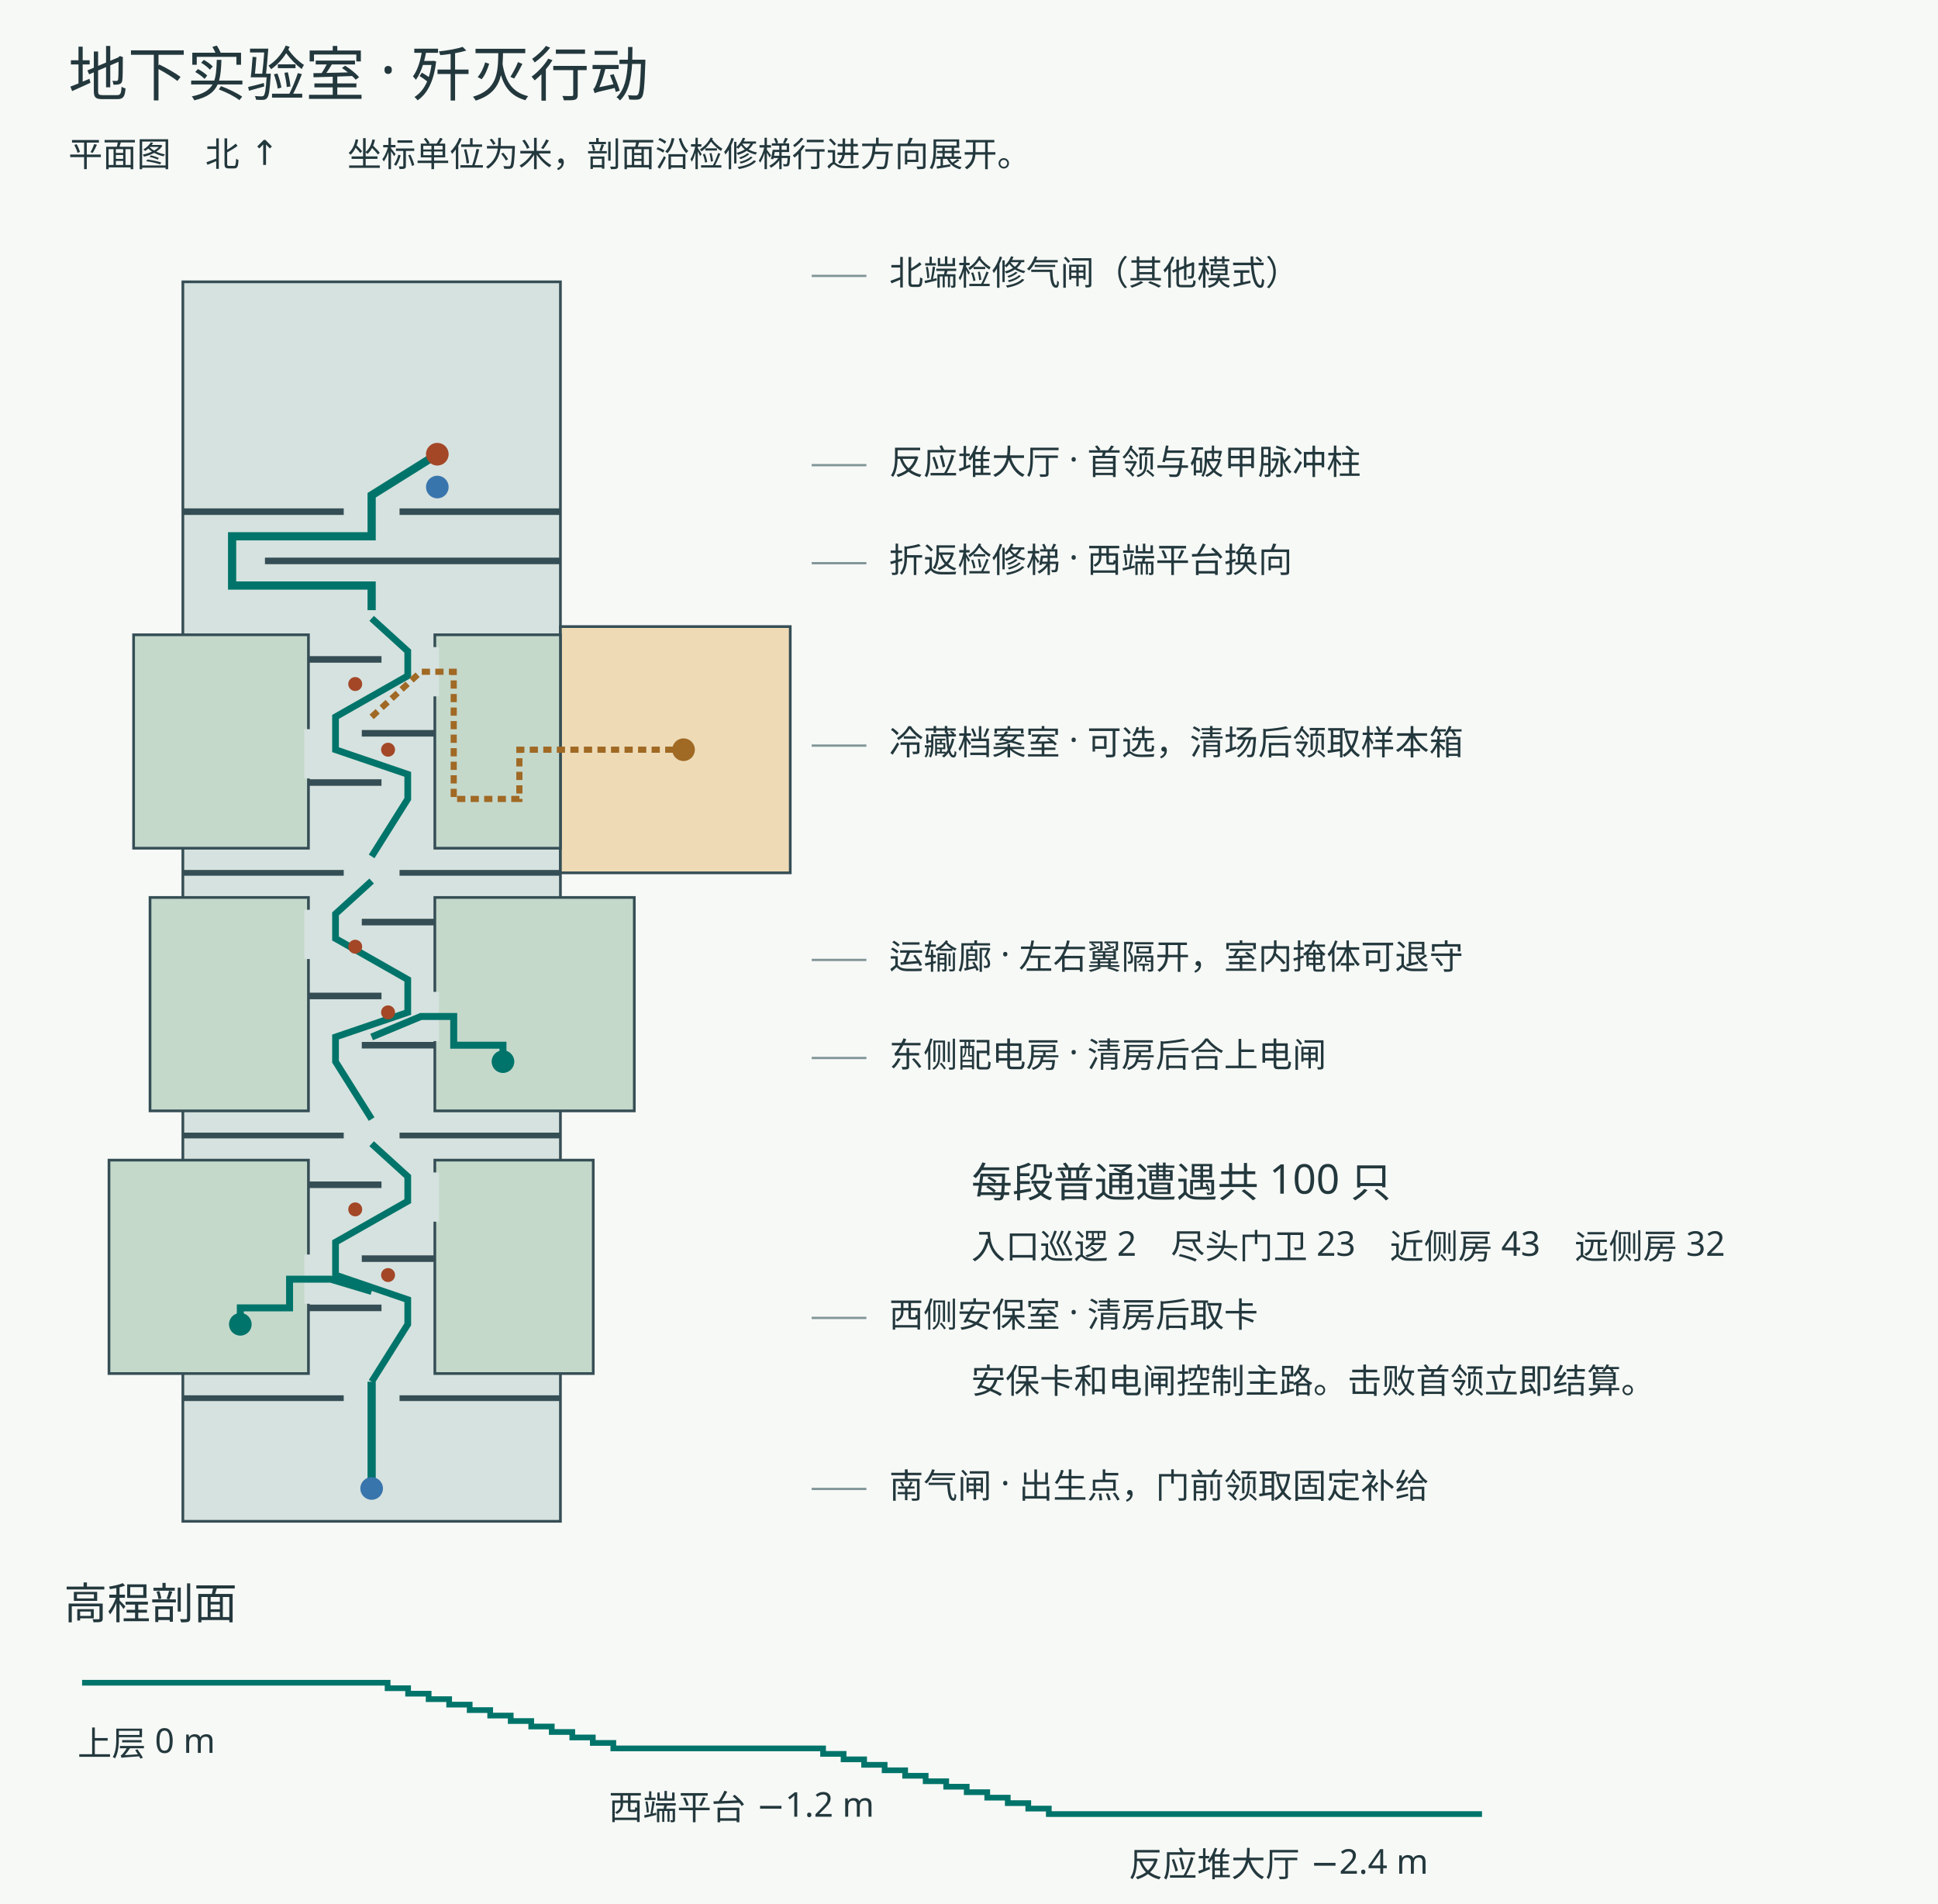
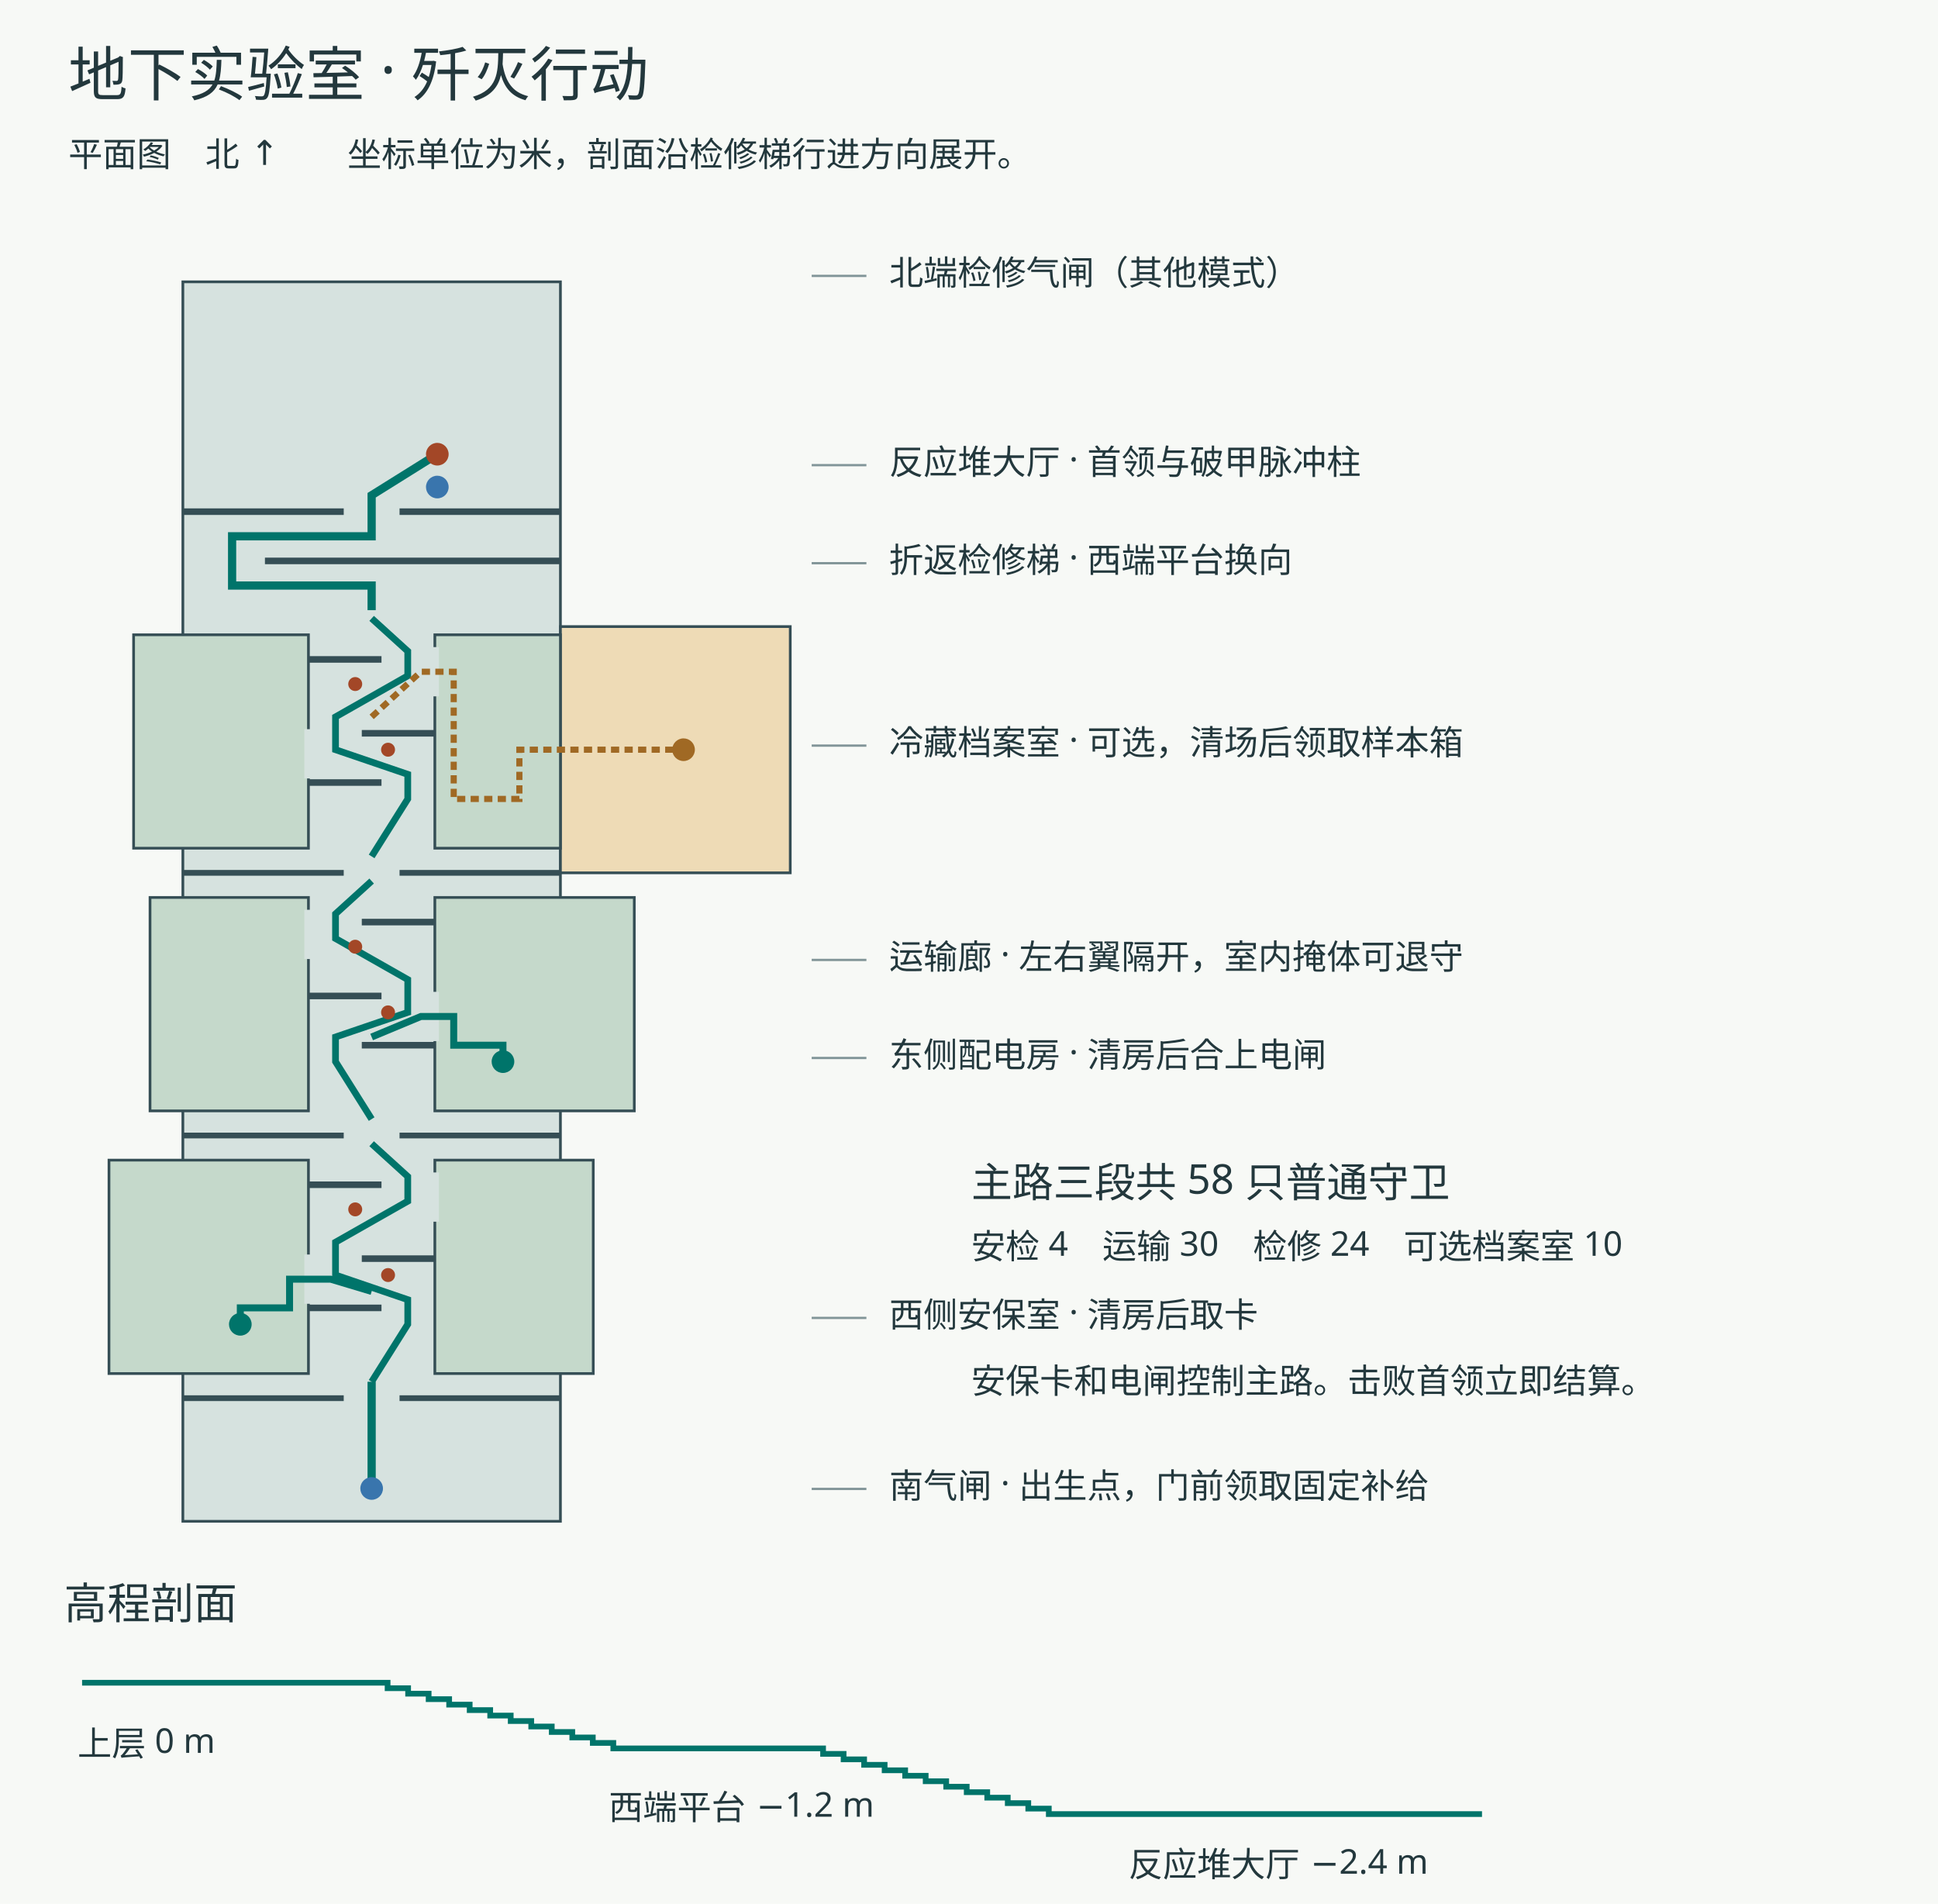
<svg xmlns="http://www.w3.org/2000/svg" aria-labelledby="title desc" viewBox="0 0 850 835" role="img">
  <rect width="850" height="835" fill="#f7f9f6" />
  <text x="30" y="42" fill="#23383d" font-family="system-ui, sans-serif" font-size="26">地下实验室 · 歼灭行动</text>
  <text x="30" y="73" fill="#23383d" font-family="system-ui, sans-serif" font-size="15">平面图　北 ↑　　坐标单位为米，剖面沿检修梯行进方向展开。</text>
  <g transform="translate(163 426) scale(3.6)">
    <rect x="-23" y="-84" width="46" height="151" fill="#d6e2df" stroke="#354e55" stroke-width="0.33" />
    <rect x="23" y="-42" width="28" height="30" fill="#eedbb6" stroke="#354e55" stroke-width="0.33" />
    <rect x="-32" y="23" width="24.3" height="26" fill="#c5d9cb" stroke="#354e55" stroke-width="0.33" />
    <rect x="7.7" y="23" width="19.3" height="26" fill="#c5d9cb" stroke="#354e55" stroke-width="0.33" />
    <path d="M -7.7 34.5 v 6" fill="none" stroke="#d6e2df" stroke-width="1" />
    <path d="M 7.7 24.5 v 6" fill="none" stroke="#d6e2df" stroke-width="1" />
    <path d="M-7.7 41 h8.9" fill="none" stroke="#354e55" stroke-width="0.8" />
    <path d="M-1.2 35 h8.9" fill="none" stroke="#354e55" stroke-width="0.8" />
    <path d="M-7.7 26 h8.9" fill="none" stroke="#354e55" stroke-width="0.8" />
    <path d="M-23 52 h19.6" fill="none" stroke="#354e55" stroke-width="0.7" />
    <path d="M3.4 52 h19.6" fill="none" stroke="#354e55" stroke-width="0.7" />
    <path d="M0 50 L4.4 43 V40 L-4.4 37 V33 L4.4 28 V25 L0 21" fill="none" stroke="#00746a" stroke-width="0.82" />
    <circle cx="-2" cy="29" r="0.85" fill="#a34727" />
    <circle cx="2" cy="37" r="0.85" fill="#a34727" />
    <rect x="-27" y="-9" width="19.3" height="26" fill="#c5d9cb" stroke="#354e55" stroke-width="0.33" />
    <rect x="7.7" y="-9" width="24.3" height="26" fill="#c5d9cb" stroke="#354e55" stroke-width="0.33" />
    <path d="M -7.7 -7.5 v 6" fill="none" stroke="#d6e2df" stroke-width="1" />
    <path d="M 7.7 2.5 v 6" fill="none" stroke="#d6e2df" stroke-width="1" />
    <path d="M-1.2 9 h8.9" fill="none" stroke="#354e55" stroke-width="0.8" />
    <path d="M-7.7 3 h8.9" fill="none" stroke="#354e55" stroke-width="0.8" />
    <path d="M-1.2 -6 h8.9" fill="none" stroke="#354e55" stroke-width="0.8" />
    <path d="M-23 20 h19.6" fill="none" stroke="#354e55" stroke-width="0.7" />
    <path d="M3.4 20 h19.6" fill="none" stroke="#354e55" stroke-width="0.7" />
    <path d="M0 18 L-4.4 11 V8 L4.4 5 V1 L-4.4 -4 V-7 L0 -11" fill="none" stroke="#00746a" stroke-width="0.82" />
    <circle cx="-2" cy="-3" r="0.85" fill="#a34727" />
    <circle cx="2" cy="5" r="0.85" fill="#a34727" />
    <rect x="-29" y="-41" width="21.3" height="26" fill="#c5d9cb" stroke="#354e55" stroke-width="0.33" />
    <rect x="7.7" y="-41" width="15.3" height="26" fill="#c5d9cb" stroke="#354e55" stroke-width="0.33" />
    <path d="M -7.7 -29.5 v 6" fill="none" stroke="#d6e2df" stroke-width="1" />
    <path d="M 7.7 -39.5 v 6" fill="none" stroke="#d6e2df" stroke-width="1" />
    <path d="M-7.7 -23 h8.9" fill="none" stroke="#354e55" stroke-width="0.8" />
    <path d="M-1.2 -29 h8.9" fill="none" stroke="#354e55" stroke-width="0.8" />
    <path d="M-7.7 -38 h8.9" fill="none" stroke="#354e55" stroke-width="0.8" />
    <path d="M-23 -12 h19.6" fill="none" stroke="#354e55" stroke-width="0.7" />
    <path d="M3.4 -12 h19.6" fill="none" stroke="#354e55" stroke-width="0.7" />
    <path d="M0 -14 L4.4 -21 V-24 L-4.4 -27 V-31 L4.4 -36 V-39 L0 -43" fill="none" stroke="#00746a" stroke-width="0.82" />
    <circle cx="-2" cy="-35" r="0.85" fill="#a34727" />
    <circle cx="2" cy="-27" r="0.85" fill="#a34727" />
    <path d="M0 63 V50 M0 -44 V-47 H-17 V-53 H0 V-58 L8 -63" fill="none" stroke="#00746a" stroke-width="1.0" />
    <path d="M0 39 L-5 37.5 H-10 V41 H-16 V43 M0 8 L6 5.5 H10 V9 H16 V11" fill="none" stroke="#00746a" stroke-width="0.85" />
    <path d="M-13 -50 H23 M-23 -56 H-3.4 M3.4 -56 H23" fill="none" stroke="#354e55" stroke-width="0.8" />
    <path d="M0 -31 L6 -36.5 H10 V-21 H18 V-27 H38" fill="none" stroke="#a06924" stroke-width="0.75" stroke-dasharray="1 .65" />
    <circle cx="0" cy="63" r="1.38" fill="#3975ad" />
    <circle cx="-16" cy="43" r="1.38" fill="#00746a" />
    <circle cx="16" cy="11" r="1.38" fill="#00746a" />
    <circle cx="38" cy="-27" r="1.38" fill="#a06924" />
    <circle cx="8" cy="-63" r="1.38" fill="#a34727" />
    <circle cx="8" cy="-59" r="1.38" fill="#3975ad" />
  </g>
  <path d="M356 121 h24" fill="none" stroke="#819598" stroke-width="1" />
  <text x="390" y="125" fill="#23383d" font-family="system-ui, sans-serif" font-size="15">北端检修气闸（其他模式）</text>
  <path d="M356 204 h24" fill="none" stroke="#819598" stroke-width="1" />
  <text x="390" y="208" fill="#23383d" font-family="system-ui, sans-serif" font-size="15">反应堆大厅 · 首领与破甲脉冲柱</text>
  <path d="M356 247 h24" fill="none" stroke="#819598" stroke-width="1" />
  <text x="390" y="251" fill="#23383d" font-family="system-ui, sans-serif" font-size="15">折返检修梯 · 西端平台换向</text>
  <path d="M356 327 h24" fill="none" stroke="#819598" stroke-width="1" />
  <text x="390" y="331" fill="#23383d" font-family="system-ui, sans-serif" font-size="15">冷藏档案室 · 可选，清场后领取样本箱</text>
  <path d="M356 421 h24" fill="none" stroke="#819598" stroke-width="1" />
  <text x="390" y="425" fill="#23383d" font-family="system-ui, sans-serif" font-size="15">运输廊 · 左右翼隔开，室内掩体可退守</text>
  <path d="M356 464 h24" fill="none" stroke="#819598" stroke-width="1" />
  <text x="390" y="468" fill="#23383d" font-family="system-ui, sans-serif" font-size="15">东侧配电房 · 清房后合上电闸</text>
  <path d="M356 578 h24" fill="none" stroke="#819598" stroke-width="1" />
  <text x="390" y="582" fill="#23383d" font-family="system-ui, sans-serif" font-size="15">西侧安保室 · 清房后取卡</text>
  <path d="M356 653 h24" fill="none" stroke="#819598" stroke-width="1" />
  <text x="390" y="657" fill="#23383d" font-family="system-ui, sans-serif" font-size="15">南气闸 · 出生点，门前领取固定补给</text>
-   <text x="426" y="525" fill="#23383d" font-family="system-ui, sans-serif" font-size="18">每段普通遭遇共 100 只</text>
-   <text x="426" y="552" fill="#23383d" font-family="system-ui, sans-serif" font-size="15">入口巡逻 2　尽头门卫 23　近侧房 43　远侧房 32</text>
+   <text x="426" y="525" fill="#23383d" font-family="system-ui, sans-serif" font-size="18">主路三段共 58 只普通守卫</text>
+   <text x="426" y="552" fill="#23383d" font-family="system-ui, sans-serif" font-size="15">安检 4　运输 30　检修 24　可选档案室 10</text>
  <text x="426" y="611" fill="#23383d" font-family="system-ui, sans-serif" font-size="15">安保卡和电闸控制主路。击败首领立即结算。</text>
  <text x="28" y="710" fill="#23383d" font-family="system-ui, sans-serif" font-size="19">高程剖面</text>
  <path d="M36 738 H161 h9 v2.4 h9 v2.4 h9 v2.4 h9 v2.4 h9 v2.4 h9 v2.4 h9 v2.4 h9 v2.4 h9 v2.4 h9 v2.4 h9 v2.4 h9 v2.4 H352 h9 v2.4 h9 v2.4 h9 v2.4 h9 v2.4 h9 v2.4 h9 v2.4 h9 v2.4 h9 v2.4 h9 v2.4 h9 v2.4 h9 v2.4 h9 v2.4 H650" fill="none" stroke="#00746a" stroke-width="2.5" />
  <text x="34" y="770" fill="#23383d" font-family="system-ui, sans-serif" font-size="15">上层 0 m</text>
  <text x="267" y="798" fill="#23383d" font-family="system-ui, sans-serif" font-size="15">西端平台 −1.2 m</text>
  <text x="495" y="823" fill="#23383d" font-family="system-ui, sans-serif" font-size="15">反应堆大厅 −2.4 m</text>
</svg>
